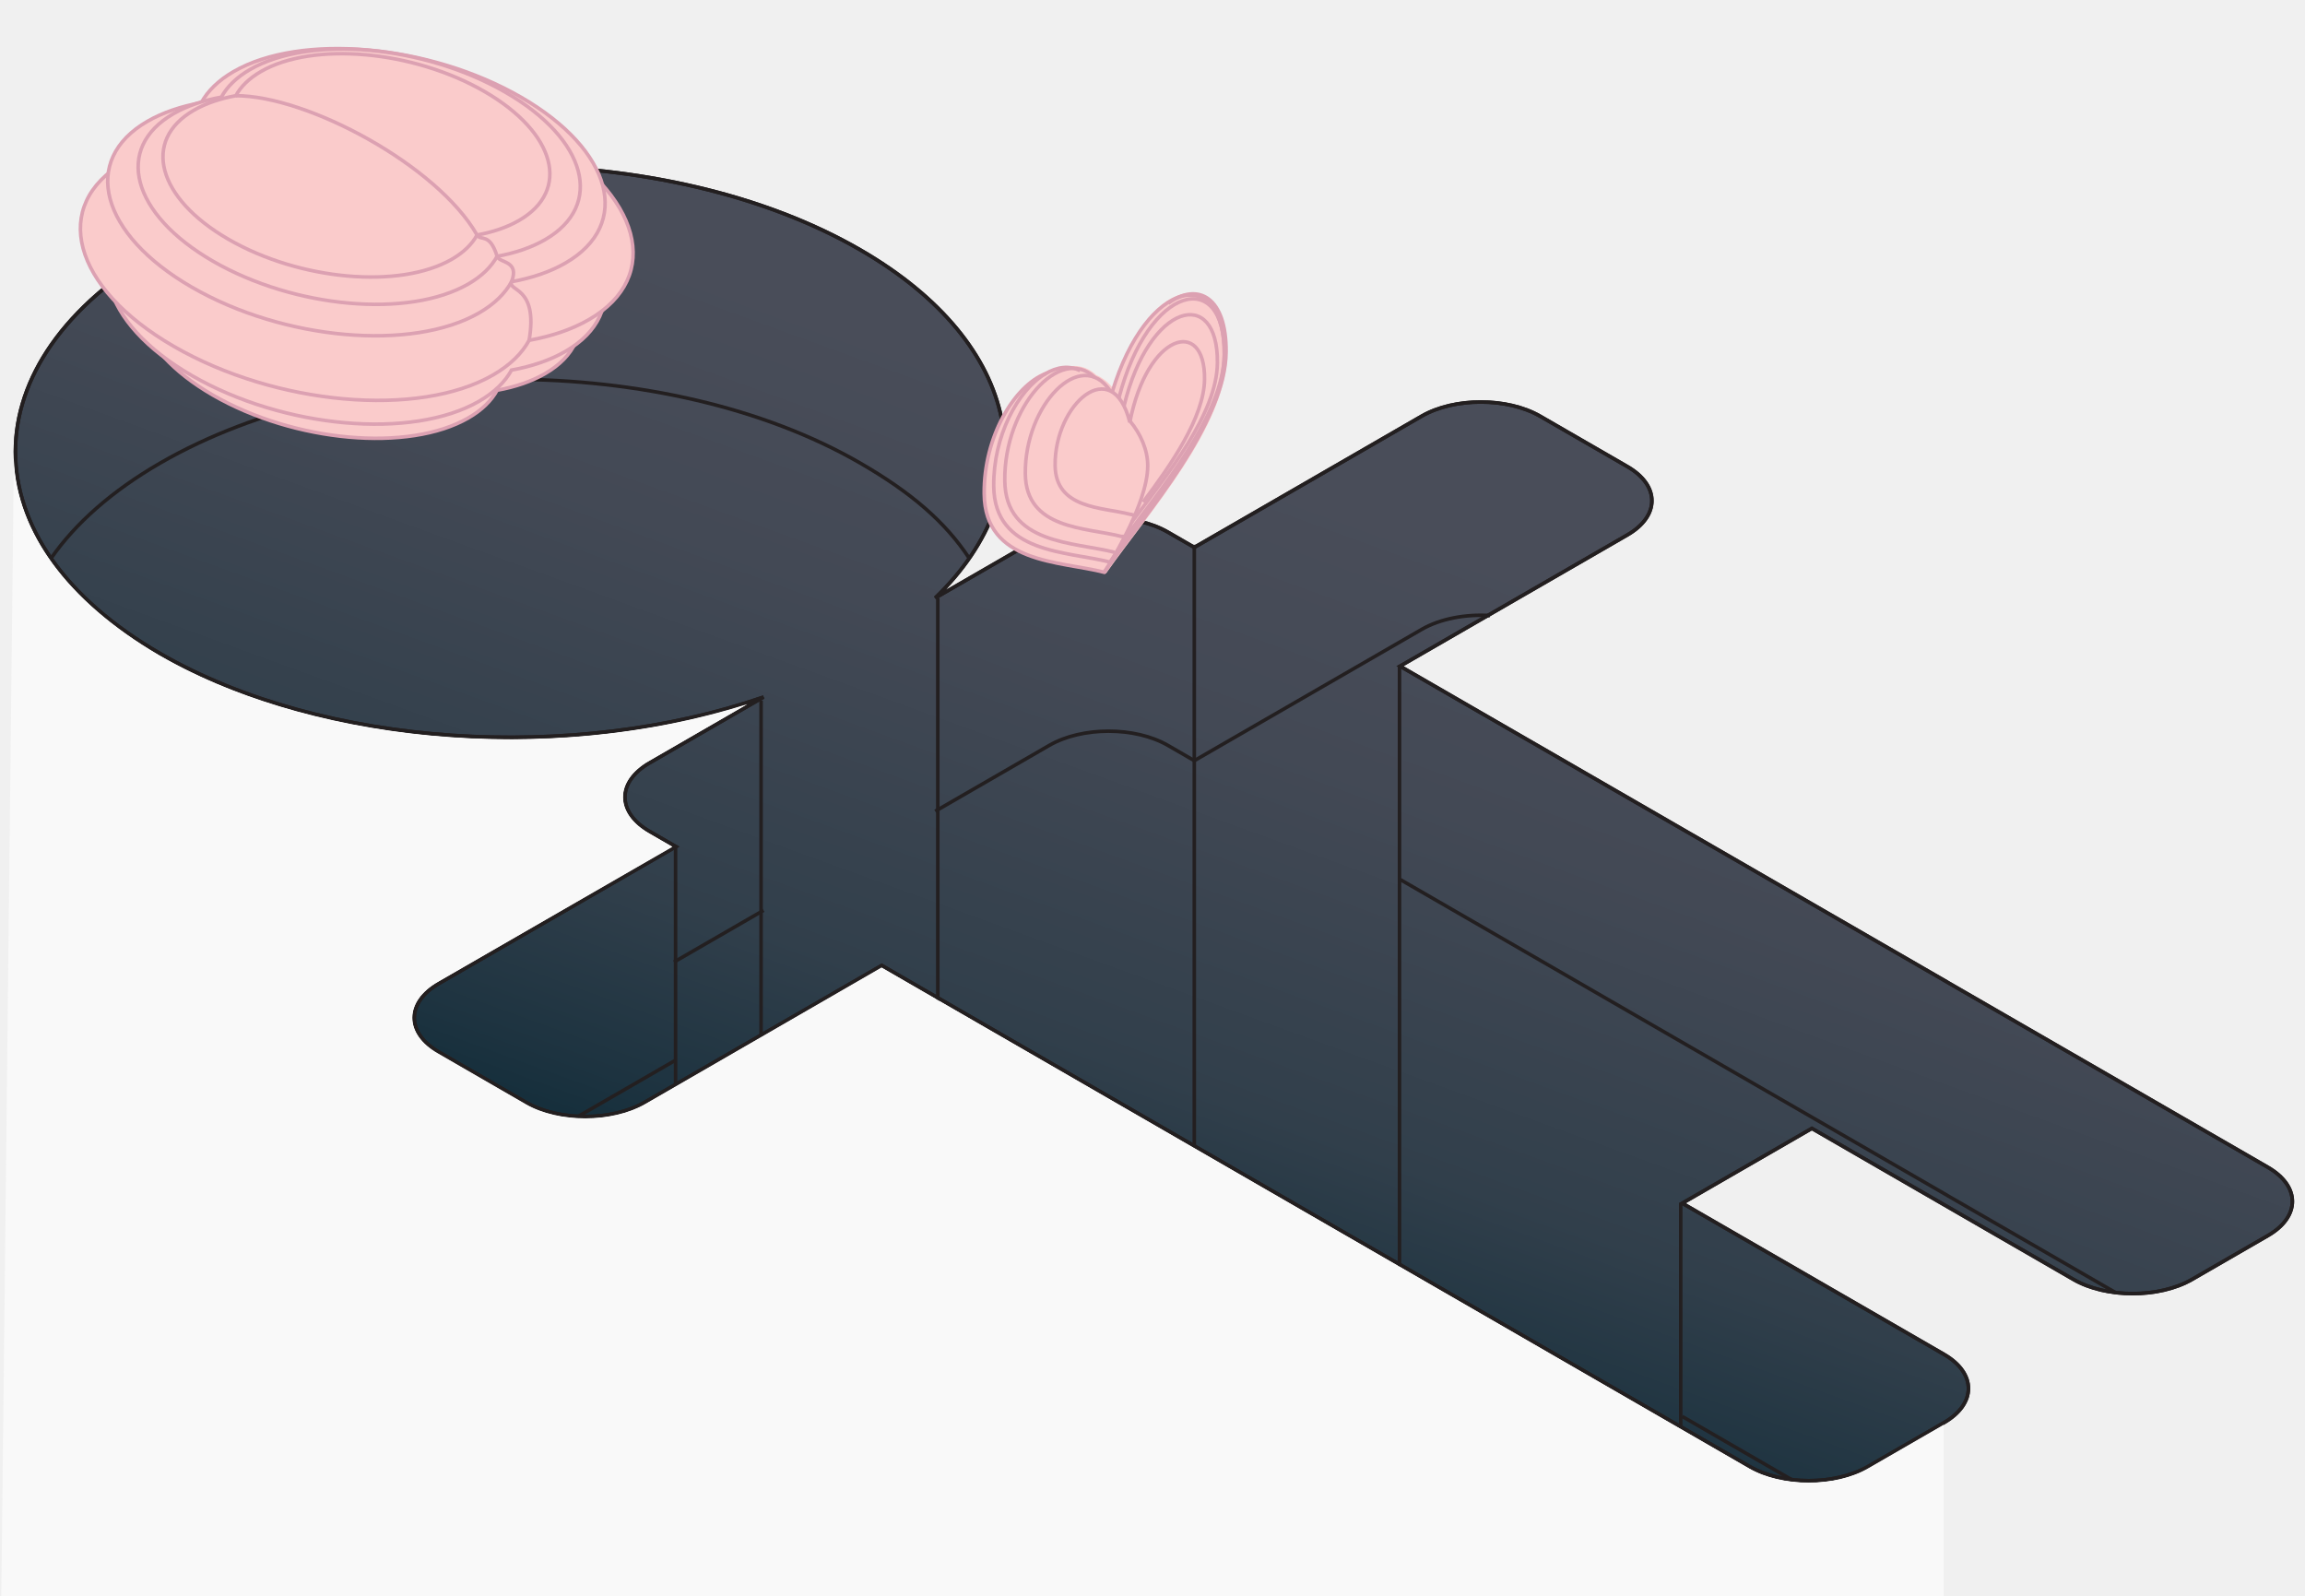
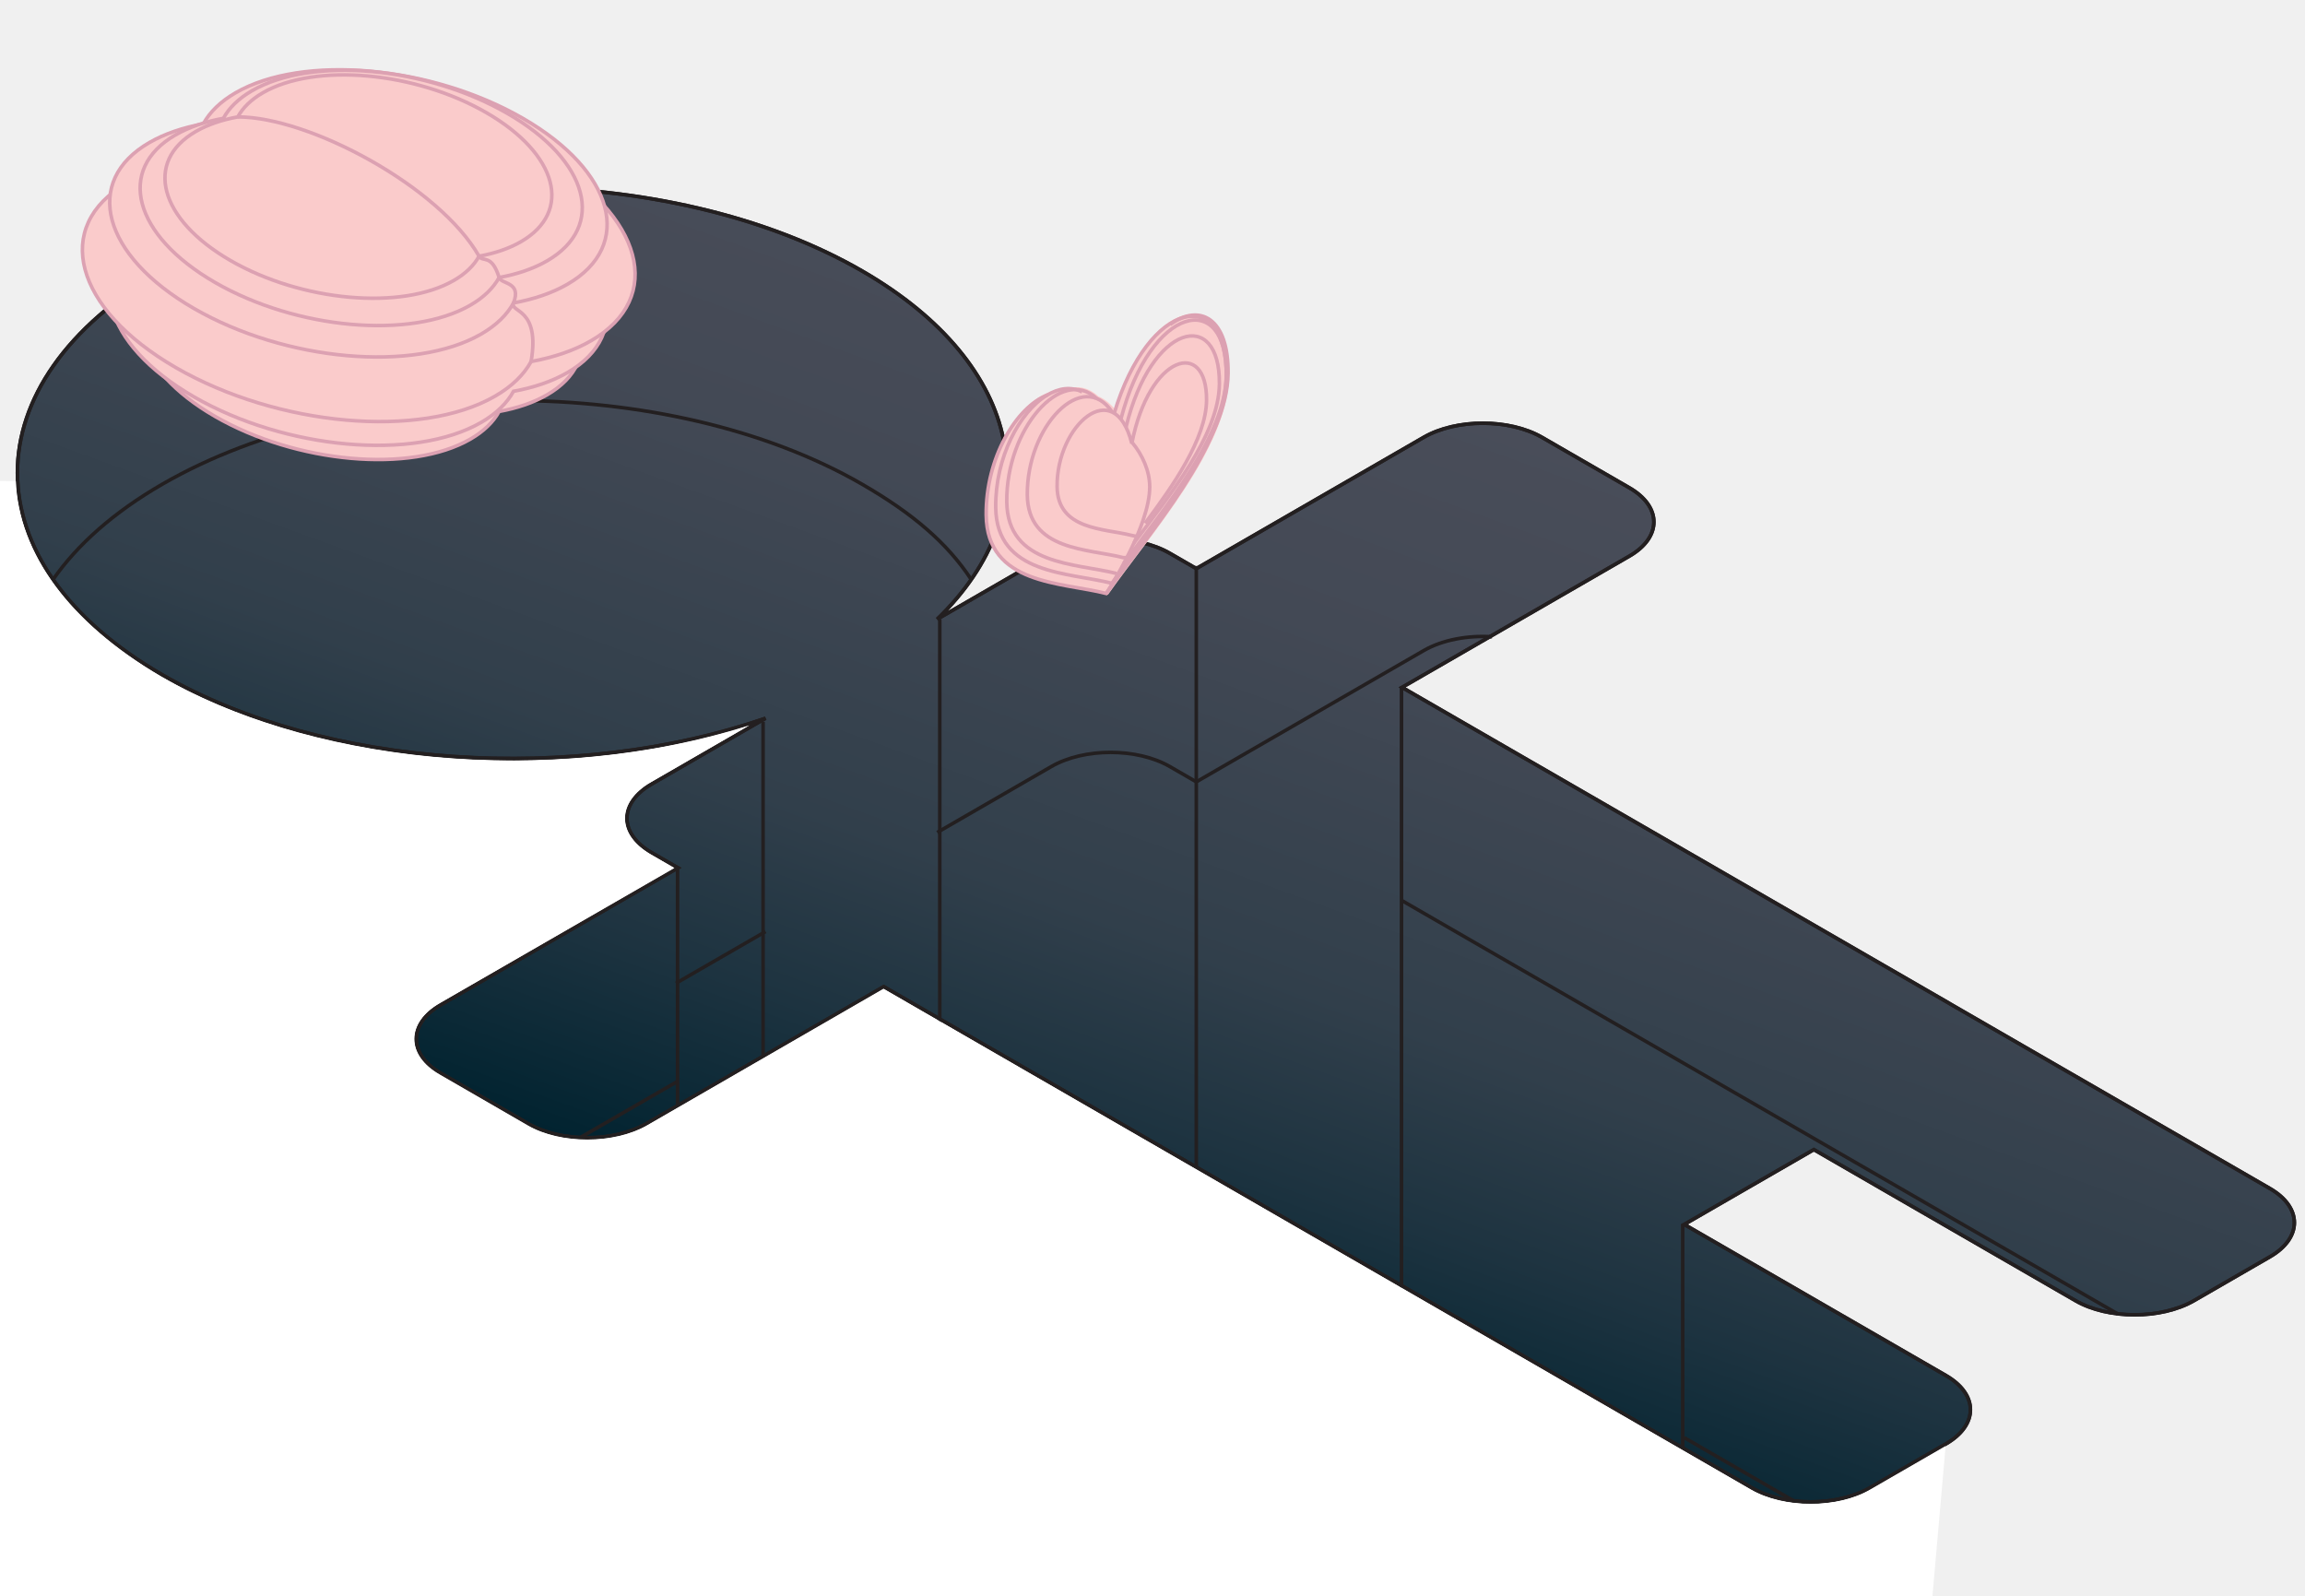
<svg xmlns="http://www.w3.org/2000/svg" version="1.1" id="Layer_1" x="0px" y="0px" width="650px" height="450px" viewBox="0 0 650 450" enable-background="new 0 0 650 450" xml:space="preserve">
  <g id="hole">
    <g>
-       <linearGradient id="SVGID_1_" gradientUnits="userSpaceOnUse" x1="392.666" y1="146.402" x2="296.765" y2="409.89">
+       <linearGradient id="SVGID_1_" gradientUnits="userSpaceOnUse" x1="374.896" y1="101.109" x2="278.994" y2="364.596">
        <stop offset="0" style="stop-color:#494D59" />
        <stop offset="0.256" style="stop-color:#434955" />
        <stop offset="0.607" style="stop-color:#313F4B" />
        <stop offset="0.793" style="stop-color:#1D3340" />
        <stop offset="1" style="stop-color:#012330" />
      </linearGradient>
-       <path fill="url(#SVGID_1_)" d="M434.295,117.355l24.607,14.209c9.229,5.329,9.229,13.959,0,19.289l-64.094,37.003l154.24,89.053    c0.137,0.077,0.291,0.168,0.418,0.254l90.051,51.99c9.229,5.331,9.229,13.963,0,19.291l-21.396,12.354    c-9.215,5.315-24.182,5.33-33.406-0.001L510.938,318.2l-36.545,21.1l73.775,42.597c9.23,5.33,9.23,13.962,0.006,19.292    l-21.396,12.352c-9.229,5.33-24.182,5.33-33.412,0l-244.72-141.291l-66.892,38.612c-9.215,5.322-24.181,5.331-33.408,0.007    l-24.612-14.209c-9.218-5.32-9.214-13.975,0-19.291l66.892-38.617l-7.477-4.316c-9.216-5.321-9.229-13.961,0-19.29l32.17-18.574    c-53.567,18.47-123.979,14.389-170.11-12.247c-54.486-31.458-54.47-82.454,0.003-113.904    c54.487-31.457,142.814-31.465,197.3-0.009c46.131,26.635,53.2,67.287,21.212,98.214l32.185-18.583    c9.23-5.328,24.195-5.32,33.41,0l7.479,4.316l64.092-37.003C410.115,112.026,425.078,112.036,434.295,117.355z" />
+       <path fill="url(#SVGID_1_)" d="M434.856,123.335l24.607,14.209c9.229,5.329,9.229,13.959,0,19.289l-64.094,37.003l154.24,89.053    c0.137,0.077,0.291,0.168,0.418,0.254l90.051,51.99c9.229,5.331,9.229,13.963,0,19.291l-21.396,12.354    c-9.215,5.315-24.182,5.33-33.406-0.001l-73.777-42.598l-36.545,21.1l73.775,42.597c9.23,5.33,9.23,13.962,0.006,19.292    l-21.396,12.352c-9.229,5.33-24.182,5.33-33.412,0L249.206,278.229l-66.892,38.612c-9.215,5.322-24.181,5.331-33.408,0.007    l-24.612-14.209c-9.218-5.32-9.214-13.975,0-19.291l66.892-38.617l-7.477-4.316c-9.217-5.321-9.229-13.961,0-19.29l32.17-18.574    C162.312,221.02,91.9,216.939,45.77,190.303c-54.486-31.458-54.47-82.454,0.003-113.904c54.487-31.457,142.814-31.465,197.3-0.009    c46.132,26.635,53.2,67.287,21.212,98.214l32.186-18.583c9.23-5.328,24.195-5.32,33.41,0l7.479,4.316l64.092-37.003    C410.677,118.006,425.64,118.015,434.856,123.335z" />
    </g>
-     <line fill="none" stroke="#231F20" x1="264.452" y1="282.271" x2="264.452" y2="168.625" />
-     <line fill="none" stroke="#231F20" x1="394.656" y1="357.086" x2="394.656" y2="187.646" />
-     <line fill="none" stroke="#231F20" x1="336.785" y1="323.062" x2="336.785" y2="153.623" />
-     <line fill="none" stroke="#231F20" x1="473.955" y1="402.331" x2="473.955" y2="339.286" />
-     <line fill="none" stroke="#231F20" x1="214.622" y1="292.318" x2="214.622" y2="197.552" />
-     <line fill="none" stroke="#231F20" x1="190.508" y1="305.812" x2="190.508" y2="238.341" />
+     <line fill="none" stroke="#231F20" x1="265.013" y1="288.251" x2="265.013" y2="174.605" />
+     <line fill="none" stroke="#231F20" x1="395.218" y1="363.065" x2="395.218" y2="193.626" />
+     <line fill="none" stroke="#231F20" x1="337.347" y1="329.041" x2="337.347" y2="159.602" />
+     <line fill="none" stroke="#231F20" x1="474.517" y1="408.311" x2="474.517" y2="345.266" />
+     <line fill="none" stroke="#231F20" x1="215.183" y1="298.298" x2="215.183" y2="203.531" />
+     <line fill="none" stroke="#231F20" x1="191.069" y1="311.791" x2="191.069" y2="244.32" />
    <g>
-       <line fill="none" stroke="#231F20" x1="190.049" y1="271.298" x2="215.318" y2="256.708" />
+       <line fill="none" stroke="#231F20" x1="190.61" y1="277.277" x2="215.88" y2="262.688" />
    </g>
    <g>
-       <line fill="none" stroke="#231F20" x1="163.052" y1="314.809" x2="190.625" y2="298.89" />
+       <line fill="none" stroke="#231F20" x1="163.613" y1="320.788" x2="191.187" y2="304.869" />
    </g>
    <g>
-       <line fill="none" stroke="#231F20" x1="474.395" y1="399.439" x2="505.229" y2="417.242" />
+       <line fill="none" stroke="#231F20" x1="474.956" y1="405.419" x2="505.79" y2="423.222" />
    </g>
    <g>
-       <path fill="none" stroke="#231F20" d="M394.812,247.995l154.24,89.053c0.139,0.08,0.291,0.173,0.418,0.259l47.102,27.19" />
+       <path fill="none" stroke="#231F20" d="M395.374,253.975l154.24,89.053c0.139,0.08,0.291,0.173,0.418,0.259l47.102,27.19" />
    </g>
    <g>
-       <path fill="none" stroke="#231F20" d="M263.723,228.765l32.186-18.583c9.229-5.328,24.193-5.32,33.408,0l7.477,4.317    l64.096-37.003c5.271-3.046,12.42-4.348,19.297-3.911" />
+       <path fill="none" stroke="#231F20" d="M264.284,234.744l32.186-18.583c9.229-5.328,24.193-5.32,33.408,0l7.477,4.317    l64.096-37.003c5.271-3.046,12.42-4.348,19.297-3.911" />
    </g>
    <g>
-       <path fill="none" stroke="#231F20" d="M14.397,157.444c6.811-9.786,17.082-18.958,30.814-26.886    c54.487-31.457,142.814-31.466,197.3-0.009c14.377,8.3,24.022,16.581,30.811,26.885" />
+       <path fill="none" stroke="#231F20" d="M14.958,163.424c6.811-9.786,17.082-18.958,30.814-26.886    c54.487-31.457,142.814-31.466,197.3-0.009c14.378,8.3,24.022,16.581,30.812,26.885" />
    </g>
-     <path fill="none" stroke="#231F20" d="M419.586,173.555" />
-     <path fill="none" stroke="#231F20" d="M419.586,173.555" />
-     <path fill="none" stroke="#231F20" d="M419.586,173.555" />
-     <path fill="none" stroke="#231F20" d="M273.321,157.435" />
+     <path fill="none" stroke="#231F20" d="M420.147,179.534" />
+     <path fill="none" stroke="#231F20" d="M420.147,179.534" />
+     <path fill="none" stroke="#231F20" d="M420.147,179.534" />
+     <path fill="none" stroke="#231F20" d="M273.882,163.414" />
  </g>
-   <path id="outline1" fill="none" stroke="#231F20" d="M434.295,117.355l24.607,14.209c9.229,5.329,9.229,13.959,0,19.289  l-64.094,37.003l154.24,89.053c0.137,0.077,0.291,0.168,0.418,0.254l90.051,51.99c9.229,5.331,9.229,13.963,0,19.291l-21.396,12.354  c-9.215,5.315-24.182,5.33-33.406-0.001L510.938,318.2l-36.545,21.1l73.775,42.597c9.23,5.33,9.23,13.962,0.006,19.292  l-21.396,12.352c-9.229,5.33-24.182,5.33-33.412,0l-244.72-141.291l-66.892,38.612c-9.215,5.322-24.181,5.331-33.408,0.007  l-24.612-14.209c-9.218-5.32-9.214-13.975,0-19.291l66.892-38.617l-7.477-4.316c-9.216-5.321-9.229-13.961,0-19.29l32.17-18.574  c-53.567,18.47-123.979,14.389-170.11-12.247c-54.486-31.458-54.47-82.454,0.003-113.904c54.487-31.457,142.814-31.465,197.3-0.009  c46.131,26.635,53.2,67.287,21.212,98.214l32.185-18.583c9.23-5.328,24.195-5.32,33.41,0l7.479,4.316l64.092-37.003  C410.115,112.026,425.078,112.036,434.295,117.355z" />
-   <path id="outline2" fill="none" stroke="#231F20" d="M434.295,117.355l24.607,14.209c9.229,5.329,9.229,13.959,0,19.289  l-64.094,37.003l154.24,89.053c0.137,0.077,0.291,0.168,0.418,0.254l90.051,51.99c9.229,5.331,9.229,13.963,0,19.291l-21.396,12.354  c-9.215,5.315-24.182,5.33-33.406-0.001L510.938,318.2l-36.545,21.1l73.775,42.597c9.23,5.33,9.23,13.962,0.006,19.292  l-21.396,12.352c-9.229,5.33-24.182,5.33-33.412,0l-244.72-141.291l-66.892,38.612c-9.215,5.322-24.181,5.331-33.408,0.007  l-24.612-14.209c-9.218-5.32-9.214-13.975,0-19.291l66.892-38.617l-7.477-4.316c-9.216-5.321-9.229-13.961,0-19.29l32.17-18.574  c-53.567,18.47-123.979,14.389-170.11-12.247c-54.486-31.458-54.47-82.454,0.003-113.904c54.487-31.457,142.814-31.465,197.3-0.009  c46.131,26.635,53.2,67.287,21.212,98.214l32.185-18.583c9.23-5.328,24.195-5.32,33.41,0l7.479,4.316l64.092-37.003  C410.115,112.026,425.078,112.036,434.295,117.355z" />
+   <path id="outline1" fill="none" stroke="#231F20" d="M434.856,123.335l24.607,14.209c9.229,5.329,9.229,13.959,0,19.289  l-64.094,37.003l154.24,89.053c0.137,0.077,0.291,0.168,0.418,0.254l90.051,51.99c9.229,5.331,9.229,13.963,0,19.291l-21.396,12.354  c-9.215,5.315-24.182,5.33-33.406-0.001l-73.777-42.598l-36.545,21.1l73.775,42.597c9.23,5.33,9.23,13.962,0.006,19.292  l-21.396,12.352c-9.229,5.33-24.182,5.33-33.412,0L249.206,278.229l-66.892,38.612c-9.215,5.322-24.181,5.331-33.408,0.007  l-24.612-14.209c-9.218-5.32-9.214-13.975,0-19.291l66.892-38.617l-7.477-4.316c-9.217-5.321-9.229-13.961,0-19.29l32.17-18.574  C162.312,221.02,91.9,216.939,45.77,190.303c-54.486-31.458-54.47-82.454,0.003-113.904c54.487-31.457,142.814-31.465,197.3-0.009  c46.132,26.635,53.2,67.287,21.212,98.214l32.186-18.583c9.23-5.328,24.195-5.32,33.41,0l7.479,4.316l64.092-37.003  C410.677,118.006,425.64,118.015,434.856,123.335z" />
+   <path id="outline2" fill="none" stroke="#231F20" d="M434.856,123.335l24.607,14.209c9.229,5.329,9.229,13.959,0,19.289  l-64.094,37.003l154.24,89.053c0.137,0.077,0.291,0.168,0.418,0.254l90.051,51.99c9.229,5.331,9.229,13.963,0,19.291l-21.396,12.354  c-9.215,5.315-24.182,5.33-33.406-0.001l-73.777-42.598l-36.545,21.1l73.775,42.597c9.23,5.33,9.23,13.962,0.006,19.292  l-21.396,12.352c-9.229,5.33-24.182,5.33-33.412,0L249.206,278.229l-66.892,38.612c-9.215,5.322-24.181,5.331-33.408,0.007  l-24.612-14.209c-9.218-5.32-9.214-13.975,0-19.291l66.892-38.617l-7.477-4.316c-9.217-5.321-9.229-13.961,0-19.29l32.17-18.574  C162.312,221.02,91.9,216.939,45.77,190.303c-54.486-31.458-54.47-82.454,0.003-113.904c54.487-31.457,142.814-31.465,197.3-0.009  c46.132,26.635,53.2,67.287,21.212,98.214l32.186-18.583c9.23-5.328,24.195-5.32,33.41,0l7.479,4.316l64.092-37.003  C410.677,118.006,425.64,118.015,434.856,123.335z" />
  <g id="inners">
    <g id="heart">
-       <path fill="#FACBCB" stroke="#FACBCB" d="M345.506,99.599v0.387c-0.193,19.964-21.332,43.53-33.855,61.212    c-0.016,0-0.016,0-0.033,0l-0.145-0.049c-6.252-1.575-14.562-2.186-21.377-4.822c-6.864-2.652-12.201-7.378-12.298-17.248    c-0.18-18.518,11.361-34.913,21.427-34.593c3.357-1.382,6.766-1.012,9.662,1.721c1.604,0.61,3.713,2.186,5.014,4.179    c8.584-28.581,26.972-35.011,30.863-18.084c0.033,0.113,0.061,0.242,0.082,0.371c0.08,0.305,0.145,0.626,0.188,0.948    c0.033,0.096,0.055,0.209,0.055,0.305c0.047,0.258,0.076,0.515,0.107,0.771c0.031,0.048,0.031,0.097,0.02,0.146    c0.08,0.562,0.145,1.141,0.178,1.752c0.031,0.306,0.047,0.627,0.061,0.948C345.506,98.202,345.506,98.893,345.506,99.599z" />
+       <path fill="#FACBCB" stroke="#FACBCB" d="M346.067,105.578v0.387c-0.193,19.964-21.332,43.53-33.855,61.212    c-0.016,0-0.016,0-0.033,0l-0.145-0.049c-6.252-1.575-14.562-2.186-21.377-4.822c-6.865-2.652-12.201-7.378-12.299-17.248    c-0.18-18.518,11.361-34.913,21.428-34.593c3.357-1.382,6.766-1.012,9.662,1.721c1.604,0.61,3.713,2.186,5.014,4.179    c8.584-28.581,26.973-35.011,30.863-18.084c0.033,0.113,0.061,0.242,0.082,0.371c0.08,0.305,0.145,0.626,0.188,0.948    c0.033,0.096,0.055,0.209,0.055,0.305c0.047,0.258,0.076,0.515,0.107,0.771c0.031,0.048,0.031,0.097,0.02,0.146    c0.08,0.562,0.145,1.141,0.178,1.752c0.031,0.306,0.047,0.627,0.061,0.948C346.067,104.181,346.067,104.872,346.067,105.578z" />
      <g>
-         <path fill="none" stroke="#DCA1B2" d="M298.5,158.843" />
-         <path fill="none" stroke="#DCA1B2" d="M313.641,110.561c9.701-32.248,31.867-36.305,31.605-10.399     c-0.193,19.963-21.322,43.532-33.851,61.213l0,0c-12.531-3.214-33.657-2.389-33.855-22.124     c-0.156-16.072,8.512-30.539,17.39-33.885" />
-         <path fill="none" stroke="#DCA1B2" d="M317.198,151.272h-0.977c-10.023-2.572-26.924-1.911-27.083-17.699     c-0.195-19.371,15.645-35.828,23.932-23.335" />
-         <path fill="none" stroke="#DCA1B2" d="M316.969,114.497c7.06-29.305,26.548-33.914,26.333-12.193     c-0.146,14.491-14.072,31.359-24.144,44.928" />
-         <path fill="none" stroke="#DCA1B2" d="M320.008,145.315l-1.398-0.305c-7.801-2.001-20.949-1.487-21.074-13.77     c-0.172-17.339,16.168-31.679,21.07-12.165l0,0c4.906-25.176,21.246-29.705,21.072-12.165     c-0.107,10.842-9.598,24.332-17.328,34.668" />
-         <path fill="none" stroke="#DCA1B2" d="M314.299,155.741L314.299,155.741c-11.455-2.938-30.774-2.185-30.955-20.229     c-0.206-20.623,15.486-38.357,25.298-29.149" />
-         <path fill="none" stroke="#DCA1B2" d="M315.522,112.23c8.357-32.167,29.97-36.913,29.728-12.459     c-0.17,17.206-17.348,37.343-28.908,53.139" />
-         <path fill="none" stroke="#DCA1B2" d="M329.426,85.524c8.418-6.136,16.479-1.689,16.33,13.74     c-0.189,19.319-20.643,42.13-32.763,59.243l0,0c-12.127-3.111-32.572-2.312-32.766-21.411     c-0.144-14.137,6.778-26.993,14.491-31.648c3.307-1.997,6.758-2.486,9.861-0.923" />
-         <path fill="none" stroke="#DCA1B2" stroke-miterlimit="10" d="M318.729,118.831c2.883,3.465,4.926,8.03,4.926,12.473     c0,2.815-0.73,6.053-1.846,9.339c-3.43,10.141-10.439,20.732-10.439,20.732" />
+         <path fill="none" stroke="#DCA1B2" d="M299.062,164.822" />
+         <path fill="none" stroke="#DCA1B2" d="M314.202,116.54c9.701-32.248,31.867-36.305,31.605-10.399     c-0.193,19.963-21.322,43.532-33.852,61.213l0,0c-12.531-3.214-33.656-2.389-33.855-22.124     c-0.156-16.072,8.512-30.539,17.391-33.885" />
+         <path fill="none" stroke="#DCA1B2" d="M317.759,157.252h-0.977c-10.023-2.572-26.924-1.911-27.082-17.699     c-0.195-19.371,15.645-35.828,23.932-23.335" />
+         <path fill="none" stroke="#DCA1B2" d="M317.53,120.476c7.061-29.305,26.549-33.914,26.334-12.193     c-0.146,14.491-14.072,31.359-24.145,44.928" />
+         <path fill="none" stroke="#DCA1B2" d="M320.569,151.295l-1.398-0.305c-7.801-2.001-20.949-1.487-21.074-13.77     c-0.172-17.339,16.168-31.679,21.07-12.165l0,0c4.906-25.176,21.246-29.705,21.072-12.165     c-0.107,10.842-9.598,24.332-17.328,34.668" />
+         <path fill="none" stroke="#DCA1B2" d="M314.86,161.72L314.86,161.72c-11.455-2.938-30.773-2.185-30.955-20.229     c-0.205-20.623,15.486-38.357,25.299-29.149" />
+         <path fill="none" stroke="#DCA1B2" d="M316.083,118.21c8.357-32.167,29.971-36.913,29.729-12.459     c-0.17,17.206-17.348,37.343-28.908,53.139" />
+         <path fill="none" stroke="#DCA1B2" d="M329.987,91.504c8.418-6.136,16.479-1.689,16.33,13.74     c-0.189,19.319-20.643,42.13-32.764,59.243l0,0c-12.127-3.111-32.572-2.312-32.766-21.411     c-0.145-14.137,6.777-26.993,14.49-31.648c3.307-1.997,6.758-2.486,9.861-0.923" />
+         <path fill="none" stroke="#DCA1B2" stroke-miterlimit="10" d="M319.29,124.81c2.883,3.465,4.926,8.03,4.926,12.473     c0,2.815-0.73,6.053-1.846,9.339c-3.43,10.141-10.439,20.732-10.439,20.732" />
      </g>
    </g>
    <g id="brain">
-       <path fill="#FACBCB" stroke="#DCA1B2" d="M142.545,63.792c22.969,13.26,27.956,31.872,11.143,41.578    c-3.805,2.2-8.401,3.751-13.503,4.683c-1.614,2.945-4.307,5.603-8.119,7.802c-16.809,9.706-49.052,6.828-72.02-6.431    C37.087,98.167,32.104,79.549,48.914,69.845c3.808-2.199,8.411-3.755,13.512-4.686c1.614-2.946,4.302-5.6,8.109-7.799    C87.347,47.654,119.586,50.536,142.545,63.792z" />
-       <path fill="#FACBCB" stroke="#DCA1B2" d="M146.909,52.318c25.835,14.917,31.446,35.856,12.533,46.775    c-4.282,2.474-9.456,4.221-15.191,5.269c-1.818,3.313-4.848,6.302-9.13,8.775c-18.916,10.919-55.19,7.683-81.027-7.233    c-25.829-14.913-31.434-35.857-12.52-46.776c4.282-2.474,9.458-4.223,15.198-5.271c1.818-3.313,4.841-6.299,9.124-8.773    C84.809,34.166,121.078,37.406,146.909,52.318z" />
-       <path fill="#FACBCB" stroke="#DCA1B2" d="M152.163,38.146c28.708,16.575,34.943,39.84,13.93,51.973    c-4.763,2.75-10.508,4.688-16.885,5.854c-2.016,3.682-5.381,7.002-10.144,9.751c-21.013,12.133-61.32,8.538-90.029-8.038    C20.335,81.115,14.106,57.845,35.12,45.711c4.763-2.749,10.515-4.69,16.891-5.856c2.019-3.682,5.378-6.999,10.138-9.747    C83.165,17.976,123.463,21.575,152.163,38.146z" />
-       <path fill="#FACBCB" stroke="#DCA1B2" d="M146.909,27.403c25.835,14.916,31.446,35.857,12.537,46.775    c-4.286,2.474-9.457,4.22-15.195,5.268c-1.818,3.313-4.848,6.302-9.13,8.776c-18.913,10.919-55.187,7.683-81.024-7.233    C28.266,66.076,22.661,45.133,41.574,34.213c4.285-2.475,9.462-4.223,15.198-5.271c1.818-3.313,4.841-6.299,9.126-8.773    C84.809,9.25,121.078,12.49,146.909,27.403z" />
-       <path fill="#FACBCB" stroke="#DCA1B2" d="M142.545,26.017c22.969,13.259,27.956,31.872,11.143,41.579    c-3.805,2.199-8.401,3.75-13.503,4.683c-1.614,2.945-4.307,5.602-8.119,7.801c-16.809,9.707-49.052,6.829-72.02-6.43    C37.087,60.394,32.104,41.776,48.914,32.07c3.808-2.198,8.411-3.754,13.512-4.686c1.614-2.946,4.302-5.6,8.109-7.798    C87.347,9.879,119.586,12.761,142.545,26.017z" />
-       <path fill="#FACBCB" stroke="#DCA1B2" d="M136.597,25.792c20.097,11.602,24.46,27.889,9.752,36.381    c-3.335,1.924-7.356,3.282-11.817,4.097c-1.413,2.578-3.771,4.901-7.102,6.826c-14.712,8.493-42.924,5.976-63.019-5.626    c-20.094-11.599-24.452-27.889-9.743-36.381c3.335-1.925,7.359-3.284,11.824-4.101c1.412-2.577,3.764-4.899,7.095-6.822    C88.297,11.674,116.506,14.193,136.597,25.792z" />
-       <path fill="none" stroke="#DCA1B2" d="M66.491,26.988c20.245,0,56.814,19.643,68.039,39.282c1.02,1.791,3.563-0.797,5.654,6.007    c0.603,1.969,6.43,1.129,4.066,7.169c-1.103,2.817,7.588,1.194,4.957,16.525" />
+       <path fill="#FACBCB" stroke="#DCA1B2" d="M143.106,69.771c22.969,13.26,27.956,31.872,11.143,41.578    c-3.805,2.2-8.4,3.751-13.502,4.683c-1.615,2.945-4.308,5.603-8.119,7.802c-16.81,9.706-49.052,6.828-72.021-6.431    c-22.959-13.257-27.942-31.874-11.133-41.579c3.808-2.199,8.411-3.755,13.512-4.686c1.614-2.946,4.302-5.6,8.109-7.799    C87.908,53.634,120.147,56.515,143.106,69.771z" />
+       <path fill="#FACBCB" stroke="#DCA1B2" d="M147.47,58.298c25.836,14.917,31.447,35.856,12.533,46.775    c-4.281,2.474-9.455,4.221-15.19,5.269c-1.817,3.313-4.849,6.302-9.13,8.775c-18.916,10.919-55.19,7.683-81.027-7.233    c-25.829-14.913-31.434-35.857-12.52-46.776c4.282-2.474,9.458-4.223,15.198-5.271c1.818-3.313,4.841-6.299,9.124-8.773    C85.37,40.145,121.639,43.385,147.47,58.298z" />
+       <path fill="#FACBCB" stroke="#DCA1B2" d="M152.724,44.125c28.708,16.575,34.943,39.84,13.93,51.973    c-4.763,2.75-10.508,4.688-16.885,5.854c-2.016,3.682-5.381,7.002-10.145,9.751c-21.013,12.133-61.319,8.538-90.028-8.038    C20.896,87.094,14.667,63.824,35.681,51.691c4.763-2.749,10.515-4.69,16.891-5.856c2.019-3.682,5.378-6.999,10.138-9.747    C83.726,23.955,124.024,27.554,152.724,44.125z" />
+       <path fill="#FACBCB" stroke="#DCA1B2" d="M147.47,33.383c25.836,14.916,31.447,35.857,12.537,46.775    c-4.285,2.474-9.457,4.22-15.194,5.268c-1.817,3.313-4.849,6.302-9.13,8.776c-18.913,10.919-55.187,7.683-81.024-7.233    C28.827,72.055,23.222,51.112,42.135,40.193c4.285-2.475,9.462-4.223,15.198-5.271c1.818-3.313,4.841-6.299,9.126-8.773    C85.37,15.23,121.639,18.469,147.47,33.383z" />
+       <path fill="#FACBCB" stroke="#DCA1B2" d="M143.106,31.996c22.969,13.259,27.956,31.872,11.143,41.579    c-3.805,2.199-8.4,3.75-13.502,4.683c-1.615,2.945-4.308,5.602-8.119,7.801c-16.81,9.707-49.052,6.829-72.021-6.43    C37.648,66.373,32.666,47.756,49.475,38.05c3.808-2.198,8.411-3.754,13.512-4.686c1.614-2.946,4.302-5.6,8.109-7.798    C87.908,15.859,120.147,18.74,143.106,31.996z" />
+       <path fill="#FACBCB" stroke="#DCA1B2" d="M137.157,31.772c20.098,11.602,24.461,27.889,9.752,36.381    c-3.334,1.924-7.355,3.282-11.816,4.097c-1.413,2.578-3.771,4.901-7.103,6.826c-14.712,8.493-42.924,5.976-63.019-5.626    C44.877,61.851,40.52,45.561,55.229,37.069c3.335-1.925,7.359-3.284,11.824-4.101c1.412-2.577,3.764-4.899,7.095-6.822    C88.858,17.654,117.067,20.173,137.157,31.772z" />
+       <path fill="none" stroke="#DCA1B2" d="M67.052,32.968c20.245,0,56.814,19.643,68.039,39.282c1.021,1.791,3.563-0.797,5.654,6.007    c0.604,1.969,6.43,1.129,4.066,7.169c-1.104,2.817,7.588,1.194,4.957,16.525" />
    </g>
  </g>
-   <path id="floor" fill="#F9F9F9" d="M0,483.5h548.094v-81.71l-21.396,12.354c-9.229,5.328-24.184,5.328-33.412,0L248.566,272.852  l-66.737,38.562c-9.219,5.234-24.273,5.328-33.5,0l-24.656-14.25c-10.078-5.625-9.672-14.938-0.172-20.312l66.09-38.048  l-6.523-3.768c-9.216-5.319-10.161-13.938-0.939-19.975l28.591-16.495c-60.03,18.91-126.53,9.035-165.78-13.715  c-26.416-15.583-40.284-35.149-41.041-55.167l0,0" />
+   <path id="floor" fill="#FFFFFF" d="M-59.77,514.957h599.021l9.404-107.188l-21.396,12.354c-9.229,5.328-24.184,5.328-33.412,0  L249.128,278.831l-66.737,38.562c-9.22,5.234-24.272,5.328-33.5,0l-24.656-14.25c-10.078-5.625-9.672-14.938-0.172-20.312  l66.09-38.048l-6.522-3.768c-9.217-5.319-10.162-13.938-0.939-19.975l28.591-16.495c-60.03,18.91-126.53,9.035-165.78-13.715  C19.085,175.248,5.217,155.682,4.46,135.664l-64.231-0.477" />
</svg>
